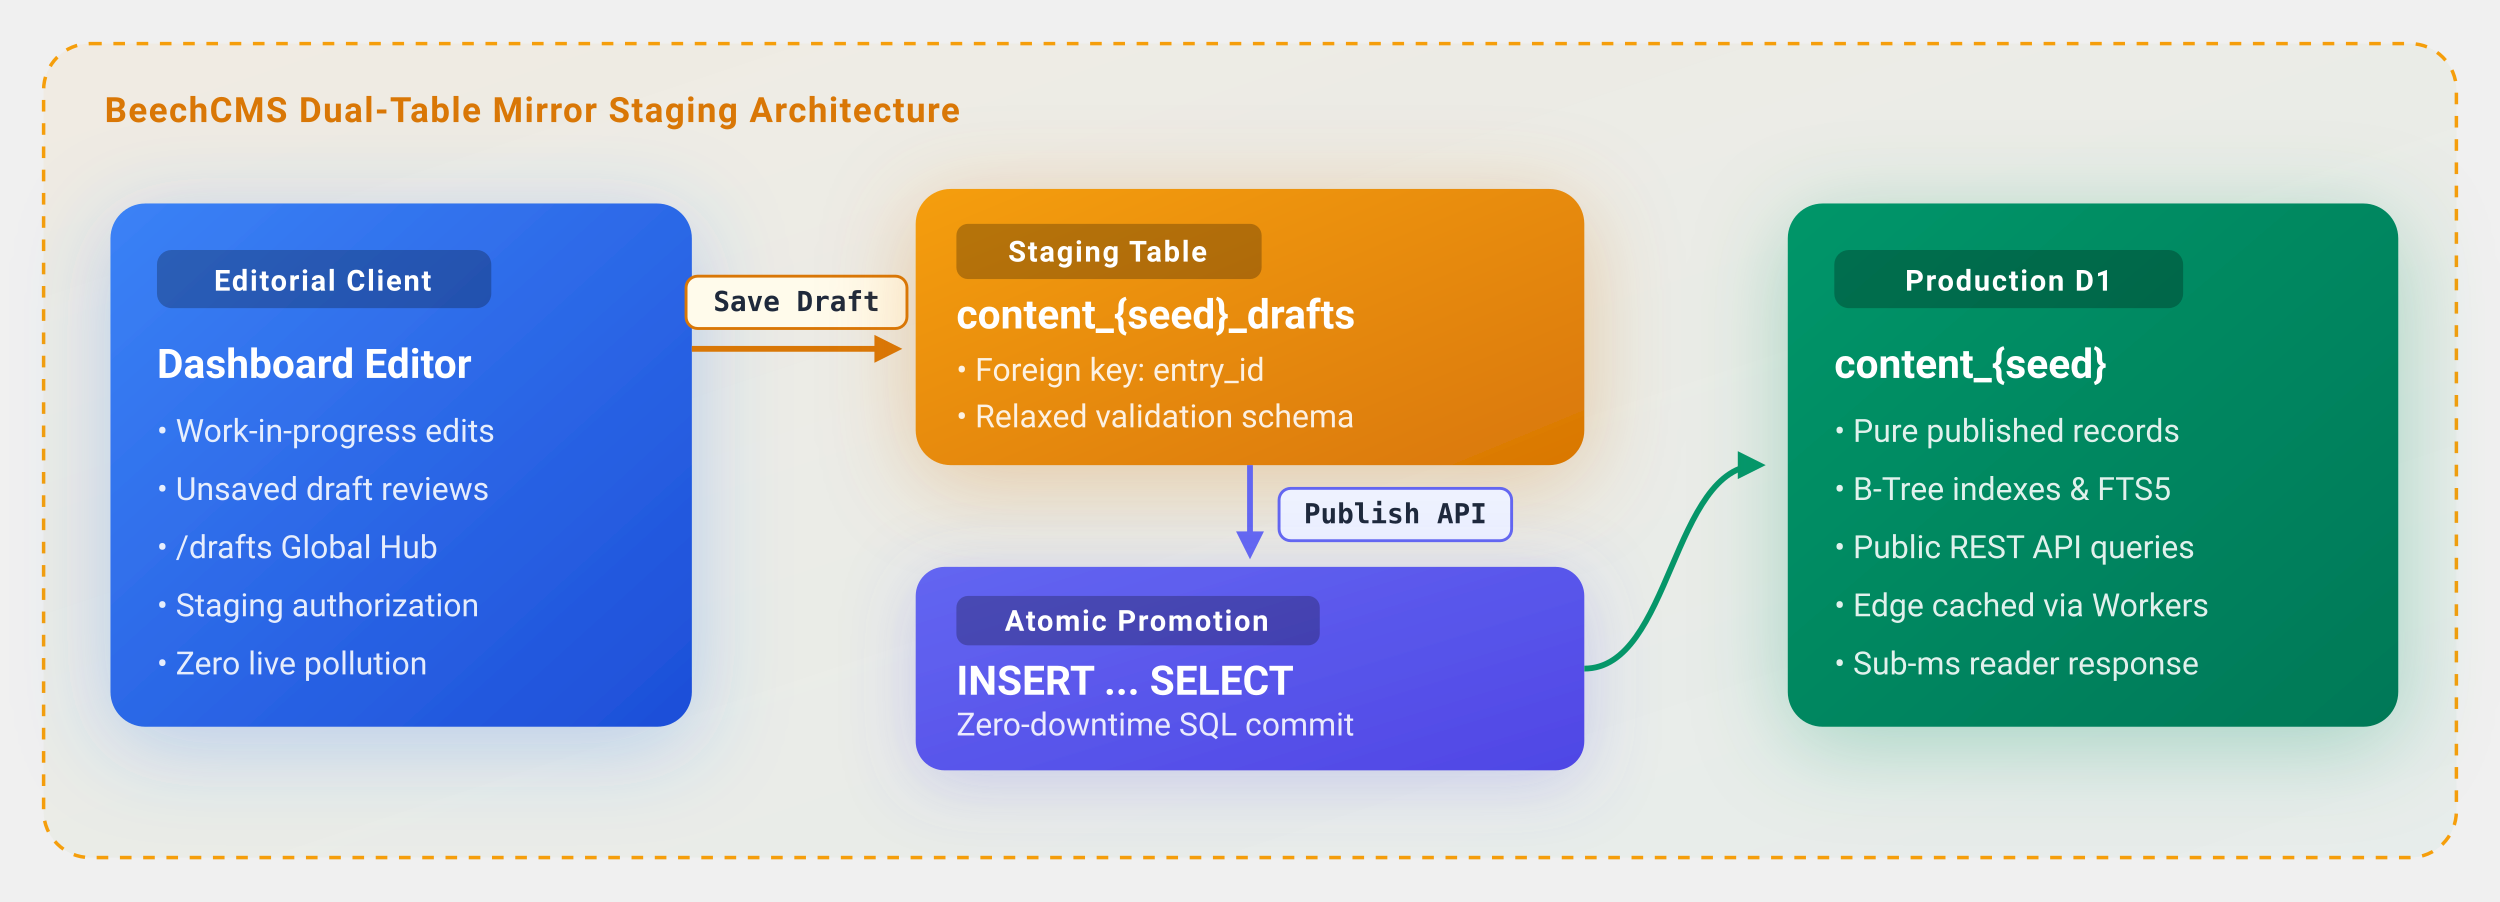
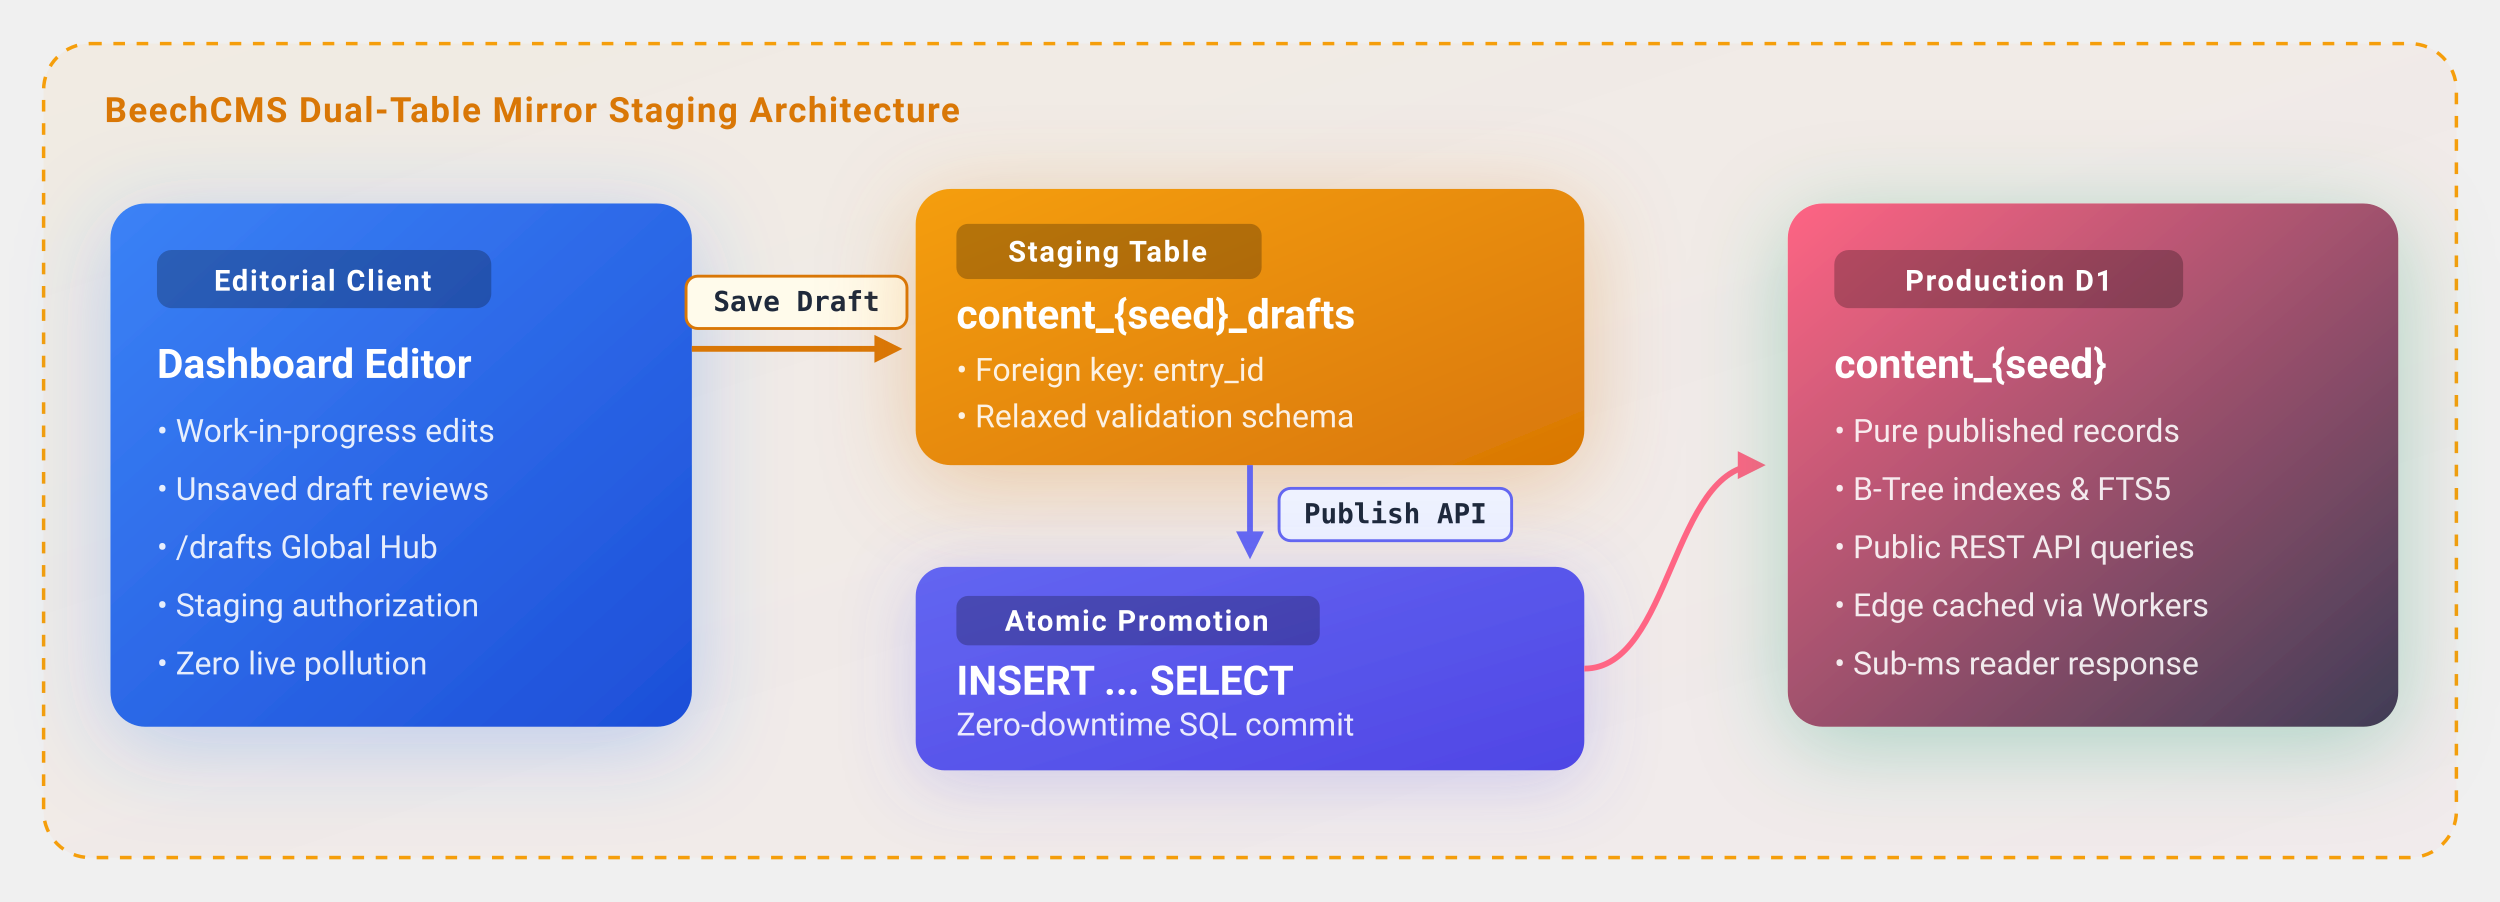
<svg xmlns="http://www.w3.org/2000/svg" viewBox="0 0 860 310" width="100%" height="100%">
  <defs>
    <linearGradient id="editorGrad" x1="0%" y1="0%" x2="100%" y2="100%">
      <stop offset="0%" stop-color="#3b82f6" />
      <stop offset="100%" stop-color="#1d4ed8" />
    </linearGradient>
    <linearGradient id="draftGrad" x1="0%" y1="0%" x2="100%" y2="100%">
      <stop offset="0%" stop-color="#f59e0b" />
      <stop offset="100%" stop-color="#d97706" />
    </linearGradient>
    <linearGradient id="liveGrad" x1="0%" y1="0%" x2="100%" y2="100%">
-       <stop offset="0%" stop-color="#059669" />
-       <stop offset="100%" stop-color="#047857" />
+       <stop offset="0%" stop-color="#FF6584" />
+       <stop offset="100%" stop-color="#3F3D56" />
    </linearGradient>
    <linearGradient id="promoteGrad" x1="0%" y1="0%" x2="100%" y2="100%">
      <stop offset="0%" stop-color="#6366f1" />
      <stop offset="100%" stop-color="#4f46e5" />
    </linearGradient>
    <linearGradient id="bgBoxGrad" x1="0%" y1="0%" x2="100%" y2="100%">
      <stop offset="0%" stop-color="#f59e0b" stop-opacity="0.06" />
-       <stop offset="100%" stop-color="#059669" stop-opacity="0.04" />
+       <stop offset="100%" stop-color="#FF6584" stop-opacity="0.04" />
    </linearGradient>
    <marker id="arrow-amber" viewBox="0 0 10 10" refX="6" refY="5" markerWidth="6" markerHeight="6" orient="auto">
      <path d="M 0 1 L 8 5 L 0 9 z" fill="#d97706" />
    </marker>
    <marker id="arrow-indigo" viewBox="0 0 10 10" refX="6" refY="5" markerWidth="6" markerHeight="6" orient="auto">
      <path d="M 0 1 L 8 5 L 0 9 z" fill="#6366f1" />
    </marker>
    <marker id="arrow-emerald" viewBox="0 0 10 10" refX="6" refY="5" markerWidth="6" markerHeight="6" orient="auto">
-       <path d="M 0 1 L 8 5 L 0 9 z" fill="#059669" />
+       <path d="M 0 1 L 8 5 L 0 9 z" fill="#FF6584" />
    </marker>
  </defs>
  <style>
    .diagram-title { font-family: -apple-system, BlinkMacSystemFont, "Segoe UI", Roboto, sans-serif; font-size: 12px; font-weight: 600; letter-spacing: 0.5px; fill: #d97706; text-transform: uppercase; }
    .card-badge { font-family: -apple-system, BlinkMacSystemFont, "Segoe UI", Roboto, sans-serif; font-size: 10px; font-weight: 700; text-transform: uppercase; letter-spacing: 0.6px; fill: #ffffff; }
    .card-title { font-family: -apple-system, BlinkMacSystemFont, "Segoe UI", Roboto, sans-serif; font-size: 14px; font-weight: 700; fill: #ffffff; }
    .card-desc { font-family: -apple-system, BlinkMacSystemFont, "Segoe UI", Roboto, sans-serif; font-size: 11px; fill: rgba(255, 255, 255, 0.88); }
    .action-pill { font-family: ui-monospace, SFMono-Regular, Menlo, Monaco, Consolas, monospace; font-size: 9.5px; font-weight: 600; fill: #1e293b; }
  </style>
  <rect x="15" y="15" width="830" height="280" rx="16" fill="url(#bgBoxGrad)" stroke="#f59e0b" stroke-width="1.2" stroke-dasharray="4 4" />
  <text x="36" y="42" class="diagram-title">BeechCMS Dual-Table Mirror Staging Architecture</text>
  <g transform="translate(38, 70)">
    <rect width="200" height="180" rx="12" fill="url(#editorGrad)" filter="drop-shadow(0 6px 16px rgba(59, 130, 246, 0.3))" />
    <rect x="16" y="16" width="115" height="20" rx="5" fill="rgba(0, 0, 0, 0.25)" />
    <text x="73" y="30" text-anchor="middle" class="card-badge">Editorial Client</text>
    <text x="16" y="60" class="card-title">Dashboard Editor</text>
    <text x="16" y="82" class="card-desc">• Work-in-progress edits</text>
    <text x="16" y="102" class="card-desc">• Unsaved draft reviews</text>
    <text x="16" y="122" class="card-desc">• /drafts Global Hub</text>
    <text x="16" y="142" class="card-desc">• Staging authorization</text>
    <text x="16" y="162" class="card-desc">• Zero live pollution</text>
  </g>
  <path d="M 238 120 L 308 120" fill="none" stroke="#d97706" stroke-width="2" marker-end="url(#arrow-amber)" />
  <g transform="translate(236, 95)">
    <rect x="0" y="0" width="76" height="18" rx="4" fill="#fffbeb" stroke="#d97706" stroke-width="1" />
    <text x="38" y="12" text-anchor="middle" class="action-pill" fill="#b45309">Save Draft</text>
  </g>
  <g transform="translate(315, 65)">
    <rect width="230" height="95" rx="12" fill="url(#draftGrad)" filter="drop-shadow(0 6px 16px rgba(217, 119, 6, 0.3))" />
    <rect x="14" y="12" width="105" height="19" rx="4" fill="rgba(0, 0, 0, 0.25)" />
    <text x="66" y="25" text-anchor="middle" class="card-badge">Staging Table</text>
    <text x="14" y="48" class="card-title">content_{seed}_drafts</text>
    <text x="14" y="66" class="card-desc">• Foreign key: entry_id</text>
    <text x="14" y="82" class="card-desc">• Relaxed validation schema</text>
  </g>
  <path d="M 430 160 L 430 190" fill="none" stroke="#6366f1" stroke-width="2" marker-end="url(#arrow-indigo)" />
  <g transform="translate(440, 168)">
    <rect x="0" y="0" width="80" height="18" rx="4" fill="#eef2ff" stroke="#6366f1" stroke-width="1" />
    <text x="40" y="12" text-anchor="middle" class="action-pill" fill="#4338ca">Publish API</text>
  </g>
  <g transform="translate(315, 195)">
    <rect width="230" height="70" rx="10" fill="url(#promoteGrad)" filter="drop-shadow(0 4px 12px rgba(99, 102, 241, 0.25))" />
    <rect x="14" y="10" width="125" height="17" rx="4" fill="rgba(0, 0, 0, 0.25)" />
    <text x="76" y="22" text-anchor="middle" class="card-badge">Atomic Promotion</text>
    <text x="14" y="44" class="card-title">INSERT ... SELECT</text>
    <text x="14" y="58" class="card-desc">Zero-downtime SQL commit</text>
  </g>
-   <path d="M 545 230 C 575 230, 575 160, 605 160" fill="none" stroke="#059669" stroke-width="2" marker-end="url(#arrow-emerald)" />
+   <path d="M 545 230 C 575 230, 575 160, 605 160" fill="none" stroke="#FF6584" stroke-width="2" marker-end="url(#arrow-emerald)" />
  <g transform="translate(615, 70)">
    <rect width="210" height="180" rx="12" fill="url(#liveGrad)" filter="drop-shadow(0 6px 16px rgba(5, 150, 105, 0.3))" />
    <rect x="16" y="16" width="120" height="20" rx="5" fill="rgba(0, 0, 0, 0.25)" />
    <text x="76" y="30" text-anchor="middle" class="card-badge">Production D1</text>
    <text x="16" y="60" class="card-title">content_{seed}</text>
    <text x="16" y="82" class="card-desc">• Pure published records</text>
    <text x="16" y="102" class="card-desc">• B-Tree indexes &amp; FTS5</text>
    <text x="16" y="122" class="card-desc">• Public REST API queries</text>
    <text x="16" y="142" class="card-desc">• Edge cached via Workers</text>
    <text x="16" y="162" class="card-desc">• Sub-ms reader response</text>
  </g>
</svg>
